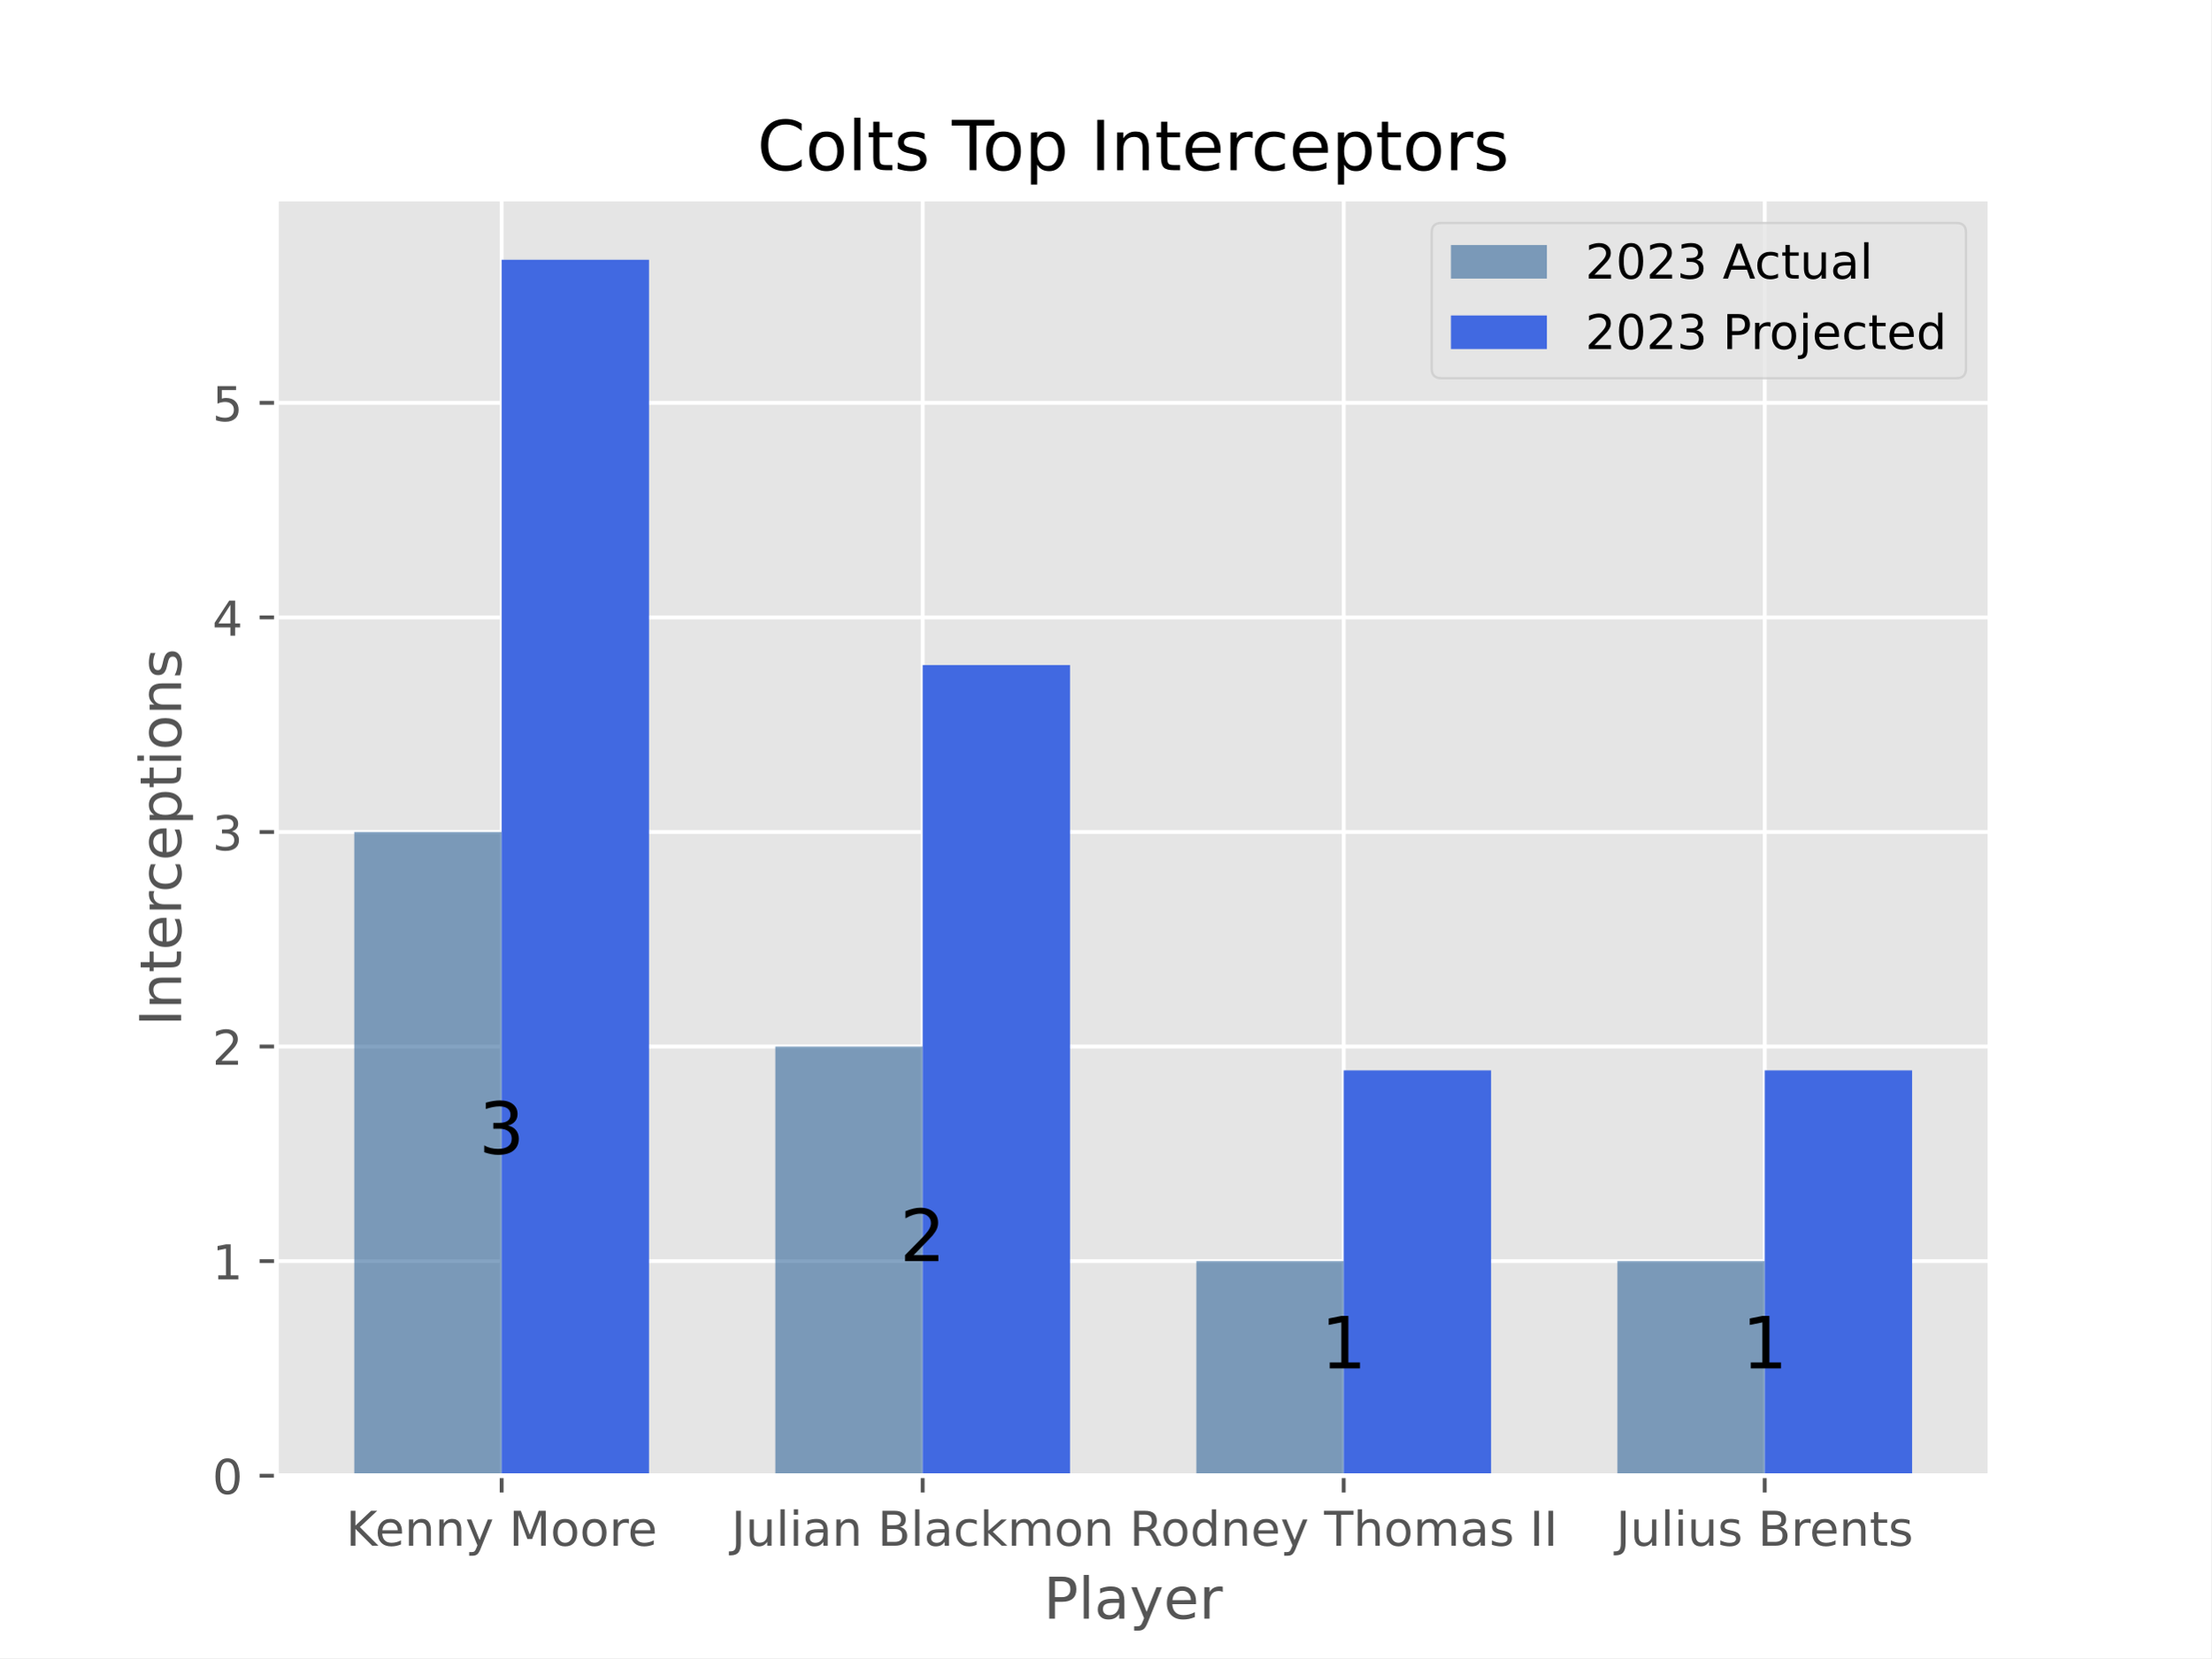
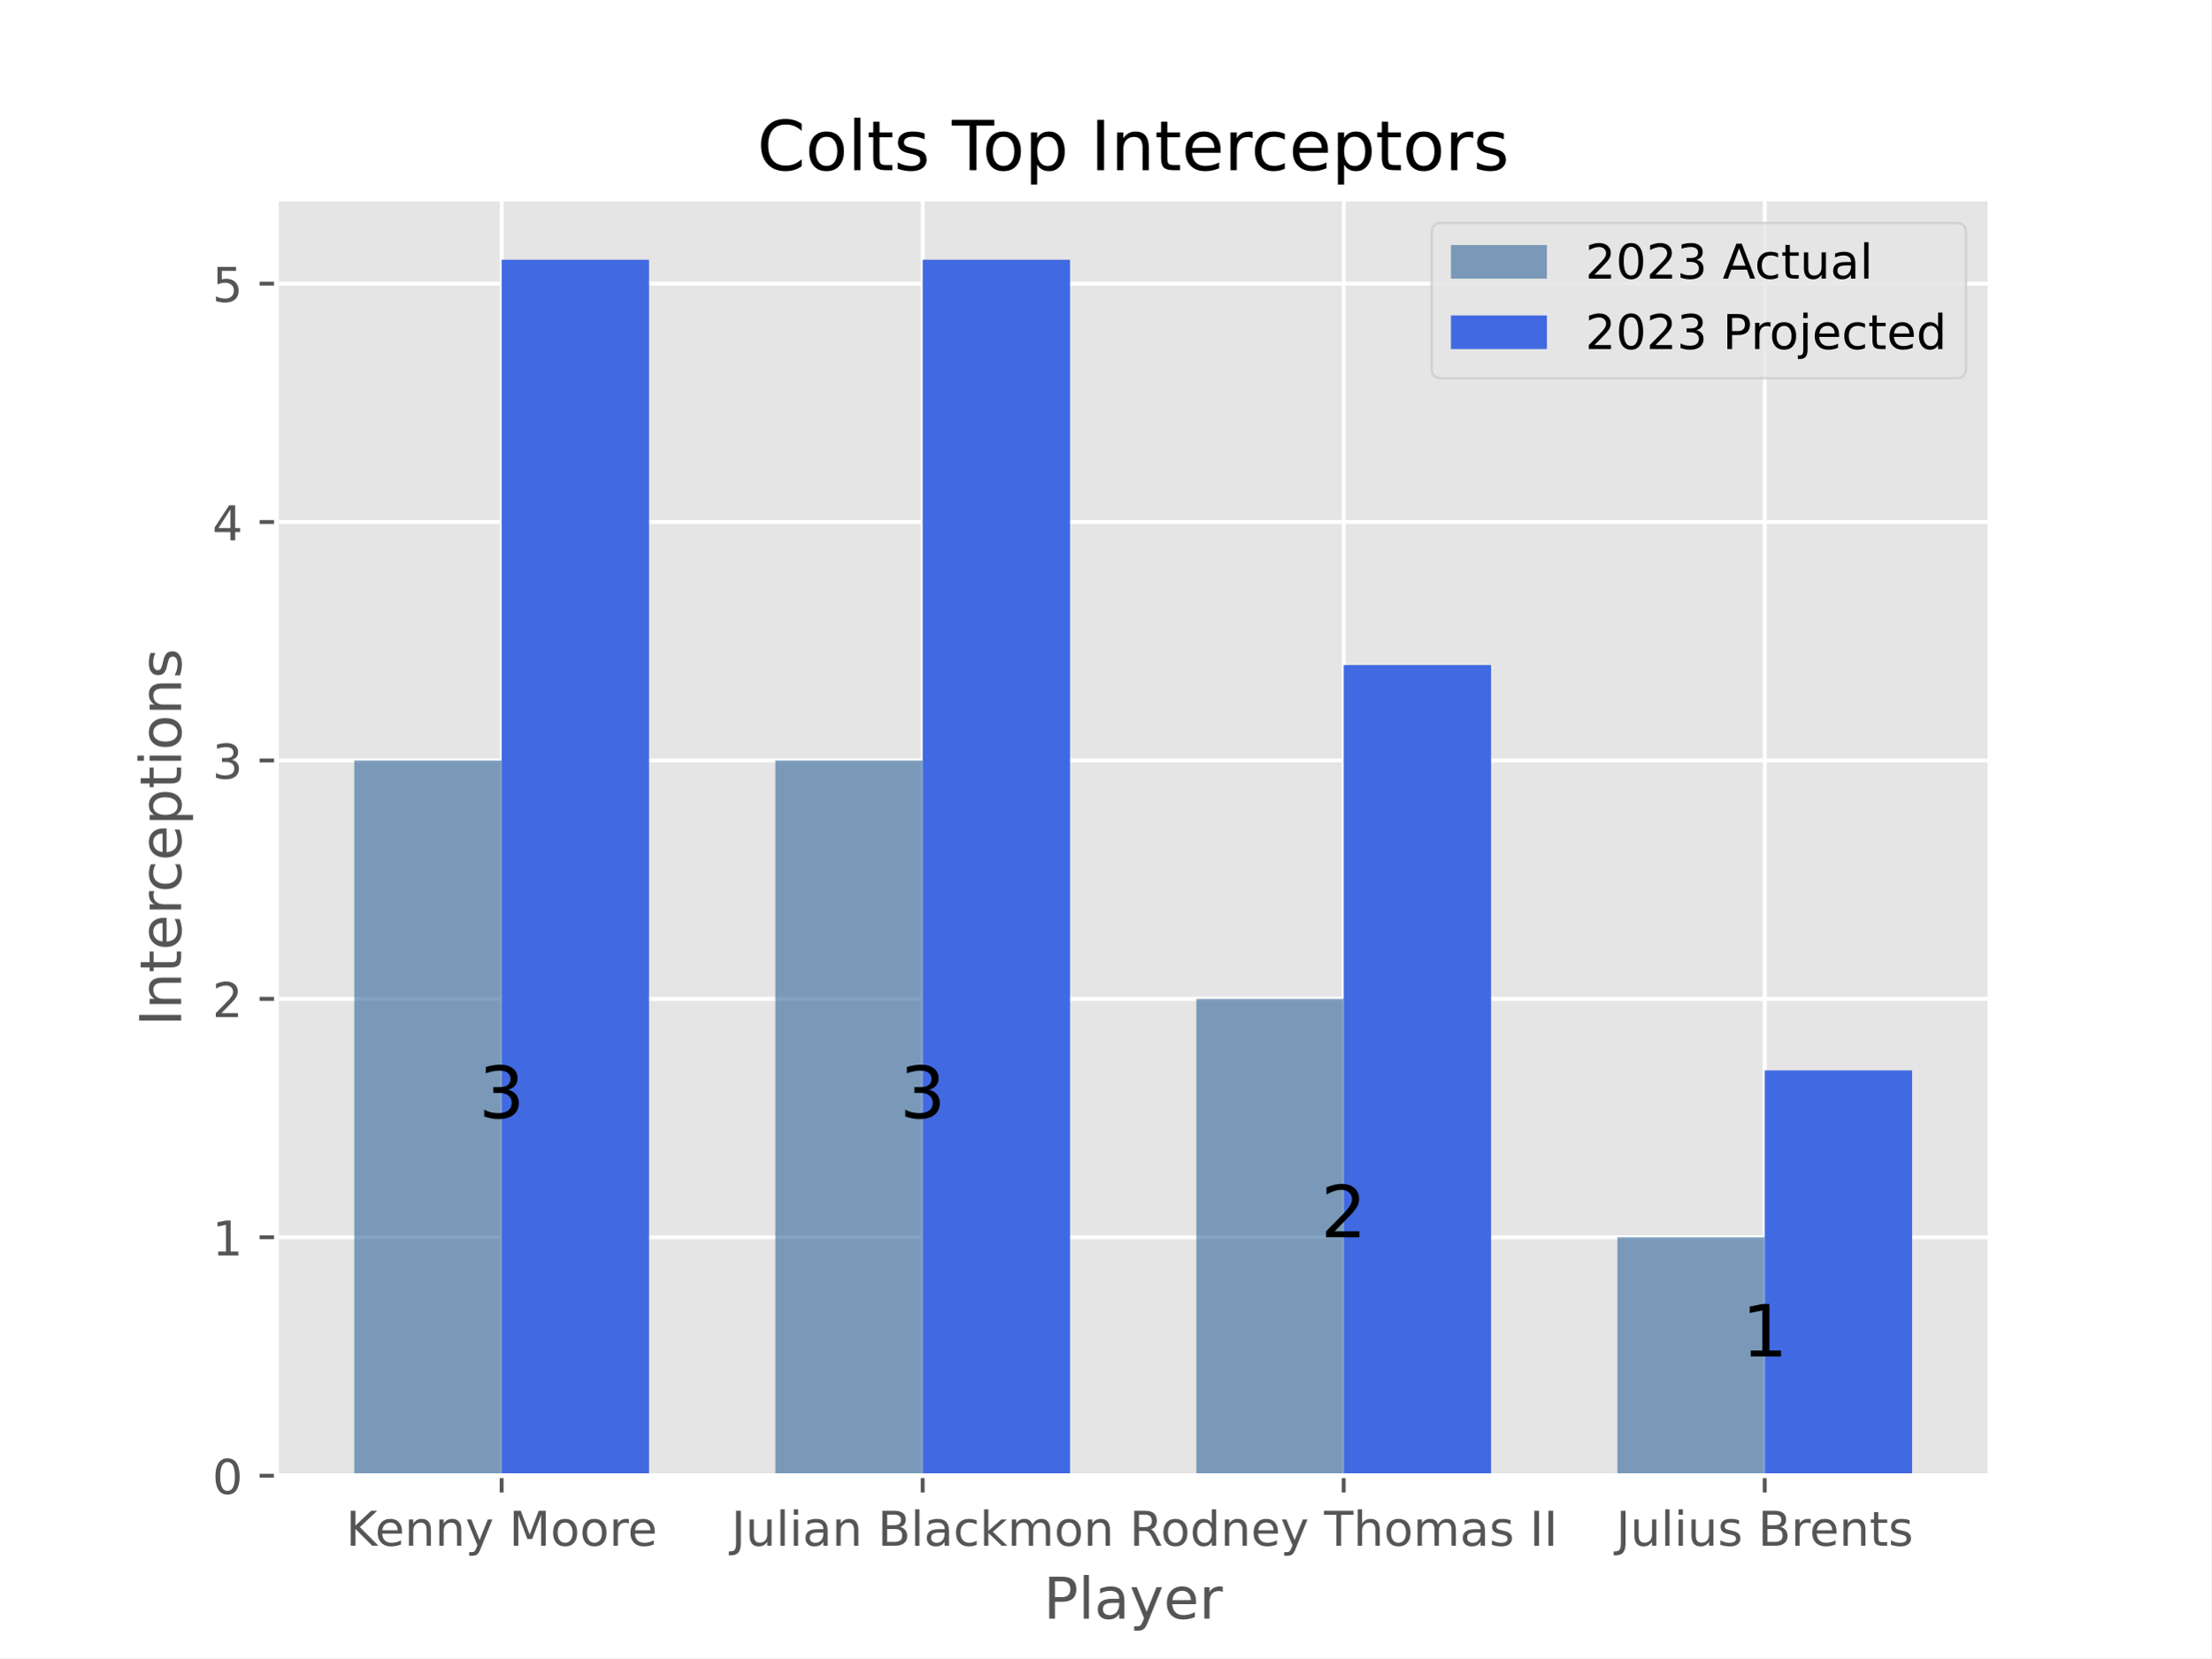
<svg xmlns="http://www.w3.org/2000/svg" xmlns:xlink="http://www.w3.org/1999/xlink" width="460.8pt" height="345.6pt" viewBox="0 0 460.8 345.6" version="1.1">
  <defs>
    <style type="text/css">*{stroke-linejoin: round; stroke-linecap: butt}</style>
  </defs>
  <g id="figure_1">
    <g id="patch_1">
      <path d="M 0 345.6  L 460.8 345.6  L 460.8 0  L 0 0  z " style="fill: #ffffff" />
    </g>
    <g id="axes_1">
      <g id="patch_2">
        <path d="M 57.6 307.584  L 414.72 307.584  L 414.72 41.472  L 57.6 41.472  z " style="fill: #e5e5e5" />
      </g>
      <g id="matplotlib.axis_1">
        <g id="xtick_1">
          <g id="line2d_1">
-             <path d="M 104.543 307.584  L 104.543 41.472  " clip-path="url(#p76114d5d0e)" style="fill: none; stroke: #ffffff; stroke-width: 0.8; stroke-linecap: square" />
+             <path d="M 104.543 307.584  L 104.543 41.472  " clip-path="url(#p6fe55fce6d)" style="fill: none; stroke: #ffffff; stroke-width: 0.8; stroke-linecap: square" />
          </g>
          <g id="line2d_2">
            <defs>
-               <path id="me6c2591a7a" d="M 0 0  L 0 3.5  " style="stroke: #555555; stroke-width: 0.8" />
-             </defs>
-             <g>
-               <use xlink:href="#me6c2591a7a" x="104.543" y="307.584" style="fill: #555555; stroke: #555555; stroke-width: 0.8" />
+               <path id="m114cecb279" d="M 0 0  L 0 3.5  " style="stroke: #555555; stroke-width: 0.8" />
+             </defs>
+             <g>
+               <use xlink:href="#m114cecb279" x="104.543" y="307.584" style="fill: #555555; stroke: #555555; stroke-width: 0.8" />
            </g>
          </g>
          <g id="text_1">
            <g style="fill: #555555" transform="translate(72.09954 322.1824) scale(0.1 -0.1)">
              <defs>
                <path id="DejaVuSans-4b" d="M 628 4666  L 1259 4666  L 1259 2694  L 3353 4666  L 4166 4666  L 1850 2491  L 4331 0  L 3500 0  L 1259 2247  L 1259 0  L 628 0  L 628 4666  z " transform="scale(0.015625)" />
                <path id="DejaVuSans-65" d="M 3597 1894  L 3597 1613  L 953 1613  Q 991 1019 1311 708  Q 1631 397 2203 397  Q 2534 397 2845 478  Q 3156 559 3463 722  L 3463 178  Q 3153 47 2828 -22  Q 2503 -91 2169 -91  Q 1331 -91 842 396  Q 353 884 353 1716  Q 353 2575 817 3079  Q 1281 3584 2069 3584  Q 2775 3584 3186 3129  Q 3597 2675 3597 1894  z M 3022 2063  Q 3016 2534 2758 2815  Q 2500 3097 2075 3097  Q 1594 3097 1305 2825  Q 1016 2553 972 2059  L 3022 2063  z " transform="scale(0.015625)" />
                <path id="DejaVuSans-6e" d="M 3513 2113  L 3513 0  L 2938 0  L 2938 2094  Q 2938 2591 2744 2837  Q 2550 3084 2163 3084  Q 1697 3084 1428 2787  Q 1159 2491 1159 1978  L 1159 0  L 581 0  L 581 3500  L 1159 3500  L 1159 2956  Q 1366 3272 1645 3428  Q 1925 3584 2291 3584  Q 2894 3584 3203 3211  Q 3513 2838 3513 2113  z " transform="scale(0.015625)" />
                <path id="DejaVuSans-79" d="M 2059 -325  Q 1816 -950 1584 -1140  Q 1353 -1331 966 -1331  L 506 -1331  L 506 -850  L 844 -850  Q 1081 -850 1212 -737  Q 1344 -625 1503 -206  L 1606 56  L 191 3500  L 800 3500  L 1894 763  L 2988 3500  L 3597 3500  L 2059 -325  z " transform="scale(0.015625)" />
                <path id="DejaVuSans-20" transform="scale(0.015625)" />
                <path id="DejaVuSans-4d" d="M 628 4666  L 1569 4666  L 2759 1491  L 3956 4666  L 4897 4666  L 4897 0  L 4281 0  L 4281 4097  L 3078 897  L 2444 897  L 1241 4097  L 1241 0  L 628 0  L 628 4666  z " transform="scale(0.015625)" />
                <path id="DejaVuSans-6f" d="M 1959 3097  Q 1497 3097 1228 2736  Q 959 2375 959 1747  Q 959 1119 1226 758  Q 1494 397 1959 397  Q 2419 397 2687 759  Q 2956 1122 2956 1747  Q 2956 2369 2687 2733  Q 2419 3097 1959 3097  z M 1959 3584  Q 2709 3584 3137 3096  Q 3566 2609 3566 1747  Q 3566 888 3137 398  Q 2709 -91 1959 -91  Q 1206 -91 779 398  Q 353 888 353 1747  Q 353 2609 779 3096  Q 1206 3584 1959 3584  z " transform="scale(0.015625)" />
                <path id="DejaVuSans-72" d="M 2631 2963  Q 2534 3019 2420 3045  Q 2306 3072 2169 3072  Q 1681 3072 1420 2755  Q 1159 2438 1159 1844  L 1159 0  L 581 0  L 581 3500  L 1159 3500  L 1159 2956  Q 1341 3275 1631 3429  Q 1922 3584 2338 3584  Q 2397 3584 2469 3576  Q 2541 3569 2628 3553  L 2631 2963  z " transform="scale(0.015625)" />
              </defs>
              <use xlink:href="#DejaVuSans-4b" />
              <use xlink:href="#DejaVuSans-65" x="60.576" />
              <use xlink:href="#DejaVuSans-6e" x="122.1" />
              <use xlink:href="#DejaVuSans-6e" x="185.479" />
              <use xlink:href="#DejaVuSans-79" x="248.857" />
              <use xlink:href="#DejaVuSans-20" x="308.037" />
              <use xlink:href="#DejaVuSans-4d" x="339.824" />
              <use xlink:href="#DejaVuSans-6f" x="426.104" />
              <use xlink:href="#DejaVuSans-6f" x="487.285" />
              <use xlink:href="#DejaVuSans-72" x="548.467" />
              <use xlink:href="#DejaVuSans-65" x="587.33" />
            </g>
          </g>
        </g>
        <g id="xtick_2">
          <g id="line2d_3">
-             <path d="M 192.288 307.584  L 192.288 41.472  " clip-path="url(#p76114d5d0e)" style="fill: none; stroke: #ffffff; stroke-width: 0.8; stroke-linecap: square" />
+             <path d="M 192.288 307.584  L 192.288 41.472  " clip-path="url(#p6fe55fce6d)" style="fill: none; stroke: #ffffff; stroke-width: 0.8; stroke-linecap: square" />
          </g>
          <g id="line2d_4">
            <g>
-               <use xlink:href="#me6c2591a7a" x="192.288" y="307.584" style="fill: #555555; stroke: #555555; stroke-width: 0.8" />
+               <use xlink:href="#m114cecb279" x="192.288" y="307.584" style="fill: #555555; stroke: #555555; stroke-width: 0.8" />
            </g>
          </g>
          <g id="text_2">
            <g style="fill: #555555" transform="translate(152.4175 322.1824) scale(0.1 -0.1)">
              <defs>
                <path id="DejaVuSans-4a" d="M 628 4666  L 1259 4666  L 1259 325  Q 1259 -519 939 -900  Q 619 -1281 -91 -1281  L -331 -1281  L -331 -750  L -134 -750  Q 284 -750 456 -515  Q 628 -281 628 325  L 628 4666  z " transform="scale(0.015625)" />
                <path id="DejaVuSans-75" d="M 544 1381  L 544 3500  L 1119 3500  L 1119 1403  Q 1119 906 1312 657  Q 1506 409 1894 409  Q 2359 409 2629 706  Q 2900 1003 2900 1516  L 2900 3500  L 3475 3500  L 3475 0  L 2900 0  L 2900 538  Q 2691 219 2414 64  Q 2138 -91 1772 -91  Q 1169 -91 856 284  Q 544 659 544 1381  z M 1991 3584  L 1991 3584  z " transform="scale(0.015625)" />
                <path id="DejaVuSans-6c" d="M 603 4863  L 1178 4863  L 1178 0  L 603 0  L 603 4863  z " transform="scale(0.015625)" />
                <path id="DejaVuSans-69" d="M 603 3500  L 1178 3500  L 1178 0  L 603 0  L 603 3500  z M 603 4863  L 1178 4863  L 1178 4134  L 603 4134  L 603 4863  z " transform="scale(0.015625)" />
                <path id="DejaVuSans-61" d="M 2194 1759  Q 1497 1759 1228 1600  Q 959 1441 959 1056  Q 959 750 1161 570  Q 1363 391 1709 391  Q 2188 391 2477 730  Q 2766 1069 2766 1631  L 2766 1759  L 2194 1759  z M 3341 1997  L 3341 0  L 2766 0  L 2766 531  Q 2569 213 2275 61  Q 1981 -91 1556 -91  Q 1019 -91 701 211  Q 384 513 384 1019  Q 384 1609 779 1909  Q 1175 2209 1959 2209  L 2766 2209  L 2766 2266  Q 2766 2663 2505 2880  Q 2244 3097 1772 3097  Q 1472 3097 1187 3025  Q 903 2953 641 2809  L 641 3341  Q 956 3463 1253 3523  Q 1550 3584 1831 3584  Q 2591 3584 2966 3190  Q 3341 2797 3341 1997  z " transform="scale(0.015625)" />
                <path id="DejaVuSans-42" d="M 1259 2228  L 1259 519  L 2272 519  Q 2781 519 3026 730  Q 3272 941 3272 1375  Q 3272 1813 3026 2020  Q 2781 2228 2272 2228  L 1259 2228  z M 1259 4147  L 1259 2741  L 2194 2741  Q 2656 2741 2882 2914  Q 3109 3088 3109 3444  Q 3109 3797 2882 3972  Q 2656 4147 2194 4147  L 1259 4147  z M 628 4666  L 2241 4666  Q 2963 4666 3353 4366  Q 3744 4066 3744 3513  Q 3744 3084 3544 2831  Q 3344 2578 2956 2516  Q 3422 2416 3680 2098  Q 3938 1781 3938 1306  Q 3938 681 3513 340  Q 3088 0 2303 0  L 628 0  L 628 4666  z " transform="scale(0.015625)" />
                <path id="DejaVuSans-63" d="M 3122 3366  L 3122 2828  Q 2878 2963 2633 3030  Q 2388 3097 2138 3097  Q 1578 3097 1268 2742  Q 959 2388 959 1747  Q 959 1106 1268 751  Q 1578 397 2138 397  Q 2388 397 2633 464  Q 2878 531 3122 666  L 3122 134  Q 2881 22 2623 -34  Q 2366 -91 2075 -91  Q 1284 -91 818 406  Q 353 903 353 1747  Q 353 2603 823 3093  Q 1294 3584 2113 3584  Q 2378 3584 2631 3529  Q 2884 3475 3122 3366  z " transform="scale(0.015625)" />
                <path id="DejaVuSans-6b" d="M 581 4863  L 1159 4863  L 1159 1991  L 2875 3500  L 3609 3500  L 1753 1863  L 3688 0  L 2938 0  L 1159 1709  L 1159 0  L 581 0  L 581 4863  z " transform="scale(0.015625)" />
                <path id="DejaVuSans-6d" d="M 3328 2828  Q 3544 3216 3844 3400  Q 4144 3584 4550 3584  Q 5097 3584 5394 3201  Q 5691 2819 5691 2113  L 5691 0  L 5113 0  L 5113 2094  Q 5113 2597 4934 2840  Q 4756 3084 4391 3084  Q 3944 3084 3684 2787  Q 3425 2491 3425 1978  L 3425 0  L 2847 0  L 2847 2094  Q 2847 2600 2669 2842  Q 2491 3084 2119 3084  Q 1678 3084 1418 2786  Q 1159 2488 1159 1978  L 1159 0  L 581 0  L 581 3500  L 1159 3500  L 1159 2956  Q 1356 3278 1631 3431  Q 1906 3584 2284 3584  Q 2666 3584 2933 3390  Q 3200 3197 3328 2828  z " transform="scale(0.015625)" />
              </defs>
              <use xlink:href="#DejaVuSans-4a" />
              <use xlink:href="#DejaVuSans-75" x="29.492" />
              <use xlink:href="#DejaVuSans-6c" x="92.871" />
              <use xlink:href="#DejaVuSans-69" x="120.654" />
              <use xlink:href="#DejaVuSans-61" x="148.438" />
              <use xlink:href="#DejaVuSans-6e" x="209.717" />
              <use xlink:href="#DejaVuSans-20" x="273.096" />
              <use xlink:href="#DejaVuSans-42" x="304.883" />
              <use xlink:href="#DejaVuSans-6c" x="373.486" />
              <use xlink:href="#DejaVuSans-61" x="401.27" />
              <use xlink:href="#DejaVuSans-63" x="462.549" />
              <use xlink:href="#DejaVuSans-6b" x="517.529" />
              <use xlink:href="#DejaVuSans-6d" x="575.439" />
              <use xlink:href="#DejaVuSans-6f" x="672.852" />
              <use xlink:href="#DejaVuSans-6e" x="734.033" />
            </g>
          </g>
        </g>
        <g id="xtick_3">
          <g id="line2d_5">
-             <path d="M 280.032 307.584  L 280.032 41.472  " clip-path="url(#p76114d5d0e)" style="fill: none; stroke: #ffffff; stroke-width: 0.8; stroke-linecap: square" />
+             <path d="M 280.032 307.584  L 280.032 41.472  " clip-path="url(#p6fe55fce6d)" style="fill: none; stroke: #ffffff; stroke-width: 0.8; stroke-linecap: square" />
          </g>
          <g id="line2d_6">
            <g>
-               <use xlink:href="#me6c2591a7a" x="280.032" y="307.584" style="fill: #555555; stroke: #555555; stroke-width: 0.8" />
+               <use xlink:href="#m114cecb279" x="280.032" y="307.584" style="fill: #555555; stroke: #555555; stroke-width: 0.8" />
            </g>
          </g>
          <g id="text_3">
            <g style="fill: #555555" transform="translate(235.3955 322.1824) scale(0.1 -0.1)">
              <defs>
                <path id="DejaVuSans-52" d="M 2841 2188  Q 3044 2119 3236 1894  Q 3428 1669 3622 1275  L 4263 0  L 3584 0  L 2988 1197  Q 2756 1666 2539 1819  Q 2322 1972 1947 1972  L 1259 1972  L 1259 0  L 628 0  L 628 4666  L 2053 4666  Q 2853 4666 3247 4331  Q 3641 3997 3641 3322  Q 3641 2881 3436 2590  Q 3231 2300 2841 2188  z M 1259 4147  L 1259 2491  L 2053 2491  Q 2509 2491 2742 2702  Q 2975 2913 2975 3322  Q 2975 3731 2742 3939  Q 2509 4147 2053 4147  L 1259 4147  z " transform="scale(0.015625)" />
                <path id="DejaVuSans-64" d="M 2906 2969  L 2906 4863  L 3481 4863  L 3481 0  L 2906 0  L 2906 525  Q 2725 213 2448 61  Q 2172 -91 1784 -91  Q 1150 -91 751 415  Q 353 922 353 1747  Q 353 2572 751 3078  Q 1150 3584 1784 3584  Q 2172 3584 2448 3432  Q 2725 3281 2906 2969  z M 947 1747  Q 947 1113 1208 752  Q 1469 391 1925 391  Q 2381 391 2643 752  Q 2906 1113 2906 1747  Q 2906 2381 2643 2742  Q 2381 3103 1925 3103  Q 1469 3103 1208 2742  Q 947 2381 947 1747  z " transform="scale(0.015625)" />
                <path id="DejaVuSans-54" d="M -19 4666  L 3928 4666  L 3928 4134  L 2272 4134  L 2272 0  L 1638 0  L 1638 4134  L -19 4134  L -19 4666  z " transform="scale(0.015625)" />
                <path id="DejaVuSans-68" d="M 3513 2113  L 3513 0  L 2938 0  L 2938 2094  Q 2938 2591 2744 2837  Q 2550 3084 2163 3084  Q 1697 3084 1428 2787  Q 1159 2491 1159 1978  L 1159 0  L 581 0  L 581 4863  L 1159 4863  L 1159 2956  Q 1366 3272 1645 3428  Q 1925 3584 2291 3584  Q 2894 3584 3203 3211  Q 3513 2838 3513 2113  z " transform="scale(0.015625)" />
                <path id="DejaVuSans-73" d="M 2834 3397  L 2834 2853  Q 2591 2978 2328 3040  Q 2066 3103 1784 3103  Q 1356 3103 1142 2972  Q 928 2841 928 2578  Q 928 2378 1081 2264  Q 1234 2150 1697 2047  L 1894 2003  Q 2506 1872 2764 1633  Q 3022 1394 3022 966  Q 3022 478 2636 193  Q 2250 -91 1575 -91  Q 1294 -91 989 -36  Q 684 19 347 128  L 347 722  Q 666 556 975 473  Q 1284 391 1588 391  Q 1994 391 2212 530  Q 2431 669 2431 922  Q 2431 1156 2273 1281  Q 2116 1406 1581 1522  L 1381 1569  Q 847 1681 609 1914  Q 372 2147 372 2553  Q 372 3047 722 3315  Q 1072 3584 1716 3584  Q 2034 3584 2315 3537  Q 2597 3491 2834 3397  z " transform="scale(0.015625)" />
                <path id="DejaVuSans-49" d="M 628 4666  L 1259 4666  L 1259 0  L 628 0  L 628 4666  z " transform="scale(0.015625)" />
              </defs>
              <use xlink:href="#DejaVuSans-52" />
              <use xlink:href="#DejaVuSans-6f" x="64.982" />
              <use xlink:href="#DejaVuSans-64" x="126.164" />
              <use xlink:href="#DejaVuSans-6e" x="189.641" />
              <use xlink:href="#DejaVuSans-65" x="253.02" />
              <use xlink:href="#DejaVuSans-79" x="314.543" />
              <use xlink:href="#DejaVuSans-20" x="373.723" />
              <use xlink:href="#DejaVuSans-54" x="405.51" />
              <use xlink:href="#DejaVuSans-68" x="466.594" />
              <use xlink:href="#DejaVuSans-6f" x="529.973" />
              <use xlink:href="#DejaVuSans-6d" x="591.154" />
              <use xlink:href="#DejaVuSans-61" x="688.566" />
              <use xlink:href="#DejaVuSans-73" x="749.846" />
              <use xlink:href="#DejaVuSans-20" x="801.945" />
              <use xlink:href="#DejaVuSans-49" x="833.732" />
              <use xlink:href="#DejaVuSans-49" x="863.225" />
            </g>
          </g>
        </g>
        <g id="xtick_4">
          <g id="line2d_7">
-             <path d="M 367.777 307.584  L 367.777 41.472  " clip-path="url(#p76114d5d0e)" style="fill: none; stroke: #ffffff; stroke-width: 0.8; stroke-linecap: square" />
+             <path d="M 367.777 307.584  L 367.777 41.472  " clip-path="url(#p6fe55fce6d)" style="fill: none; stroke: #ffffff; stroke-width: 0.8; stroke-linecap: square" />
          </g>
          <g id="line2d_8">
            <g>
-               <use xlink:href="#me6c2591a7a" x="367.777" y="307.584" style="fill: #555555; stroke: #555555; stroke-width: 0.8" />
+               <use xlink:href="#m114cecb279" x="367.777" y="307.584" style="fill: #555555; stroke: #555555; stroke-width: 0.8" />
            </g>
          </g>
          <g id="text_4">
            <g style="fill: #555555" transform="translate(336.8087 322.1824) scale(0.1 -0.1)">
              <defs>
                <path id="DejaVuSans-74" d="M 1172 4494  L 1172 3500  L 2356 3500  L 2356 3053  L 1172 3053  L 1172 1153  Q 1172 725 1289 603  Q 1406 481 1766 481  L 2356 481  L 2356 0  L 1766 0  Q 1100 0 847 248  Q 594 497 594 1153  L 594 3053  L 172 3053  L 172 3500  L 594 3500  L 594 4494  L 1172 4494  z " transform="scale(0.015625)" />
              </defs>
              <use xlink:href="#DejaVuSans-4a" />
              <use xlink:href="#DejaVuSans-75" x="29.492" />
              <use xlink:href="#DejaVuSans-6c" x="92.871" />
              <use xlink:href="#DejaVuSans-69" x="120.654" />
              <use xlink:href="#DejaVuSans-75" x="148.438" />
              <use xlink:href="#DejaVuSans-73" x="211.816" />
              <use xlink:href="#DejaVuSans-20" x="263.916" />
              <use xlink:href="#DejaVuSans-42" x="295.703" />
              <use xlink:href="#DejaVuSans-72" x="364.307" />
              <use xlink:href="#DejaVuSans-65" x="403.17" />
              <use xlink:href="#DejaVuSans-6e" x="464.693" />
              <use xlink:href="#DejaVuSans-74" x="528.072" />
              <use xlink:href="#DejaVuSans-73" x="567.281" />
            </g>
          </g>
        </g>
        <g id="text_5">
          <g style="fill: #555555" transform="translate(217.4888 337.3802) scale(0.12 -0.12)">
            <defs>
              <path id="DejaVuSans-50" d="M 1259 4147  L 1259 2394  L 2053 2394  Q 2494 2394 2734 2622  Q 2975 2850 2975 3272  Q 2975 3691 2734 3919  Q 2494 4147 2053 4147  L 1259 4147  z M 628 4666  L 2053 4666  Q 2838 4666 3239 4311  Q 3641 3956 3641 3272  Q 3641 2581 3239 2228  Q 2838 1875 2053 1875  L 1259 1875  L 1259 0  L 628 0  L 628 4666  z " transform="scale(0.015625)" />
            </defs>
            <use xlink:href="#DejaVuSans-50" />
            <use xlink:href="#DejaVuSans-6c" x="60.303" />
            <use xlink:href="#DejaVuSans-61" x="88.086" />
            <use xlink:href="#DejaVuSans-79" x="149.365" />
            <use xlink:href="#DejaVuSans-65" x="208.545" />
            <use xlink:href="#DejaVuSans-72" x="270.068" />
          </g>
        </g>
      </g>
      <g id="matplotlib.axis_2">
        <g id="ytick_1">
          <g id="line2d_9">
-             <path d="M 57.6 307.584  L 414.72 307.584  " clip-path="url(#p76114d5d0e)" style="fill: none; stroke: #ffffff; stroke-width: 0.8; stroke-linecap: square" />
+             <path d="M 57.6 307.584  L 414.72 307.584  " clip-path="url(#p6fe55fce6d)" style="fill: none; stroke: #ffffff; stroke-width: 0.8; stroke-linecap: square" />
          </g>
          <g id="line2d_10">
            <defs>
-               <path id="m8bb7491caa" d="M 0 0  L -3.5 0  " style="stroke: #555555; stroke-width: 0.8" />
-             </defs>
-             <g>
-               <use xlink:href="#m8bb7491caa" x="57.6" y="307.584" style="fill: #555555; stroke: #555555; stroke-width: 0.8" />
+               <path id="mf5fddcb469" d="M 0 0  L -3.5 0  " style="stroke: #555555; stroke-width: 0.8" />
+             </defs>
+             <g>
+               <use xlink:href="#mf5fddcb469" x="57.6" y="307.584" style="fill: #555555; stroke: #555555; stroke-width: 0.8" />
            </g>
          </g>
          <g id="text_6">
            <g style="fill: #555555" transform="translate(44.2375 311.3832) scale(0.1 -0.1)">
              <defs>
                <path id="DejaVuSans-30" d="M 2034 4250  Q 1547 4250 1301 3770  Q 1056 3291 1056 2328  Q 1056 1369 1301 889  Q 1547 409 2034 409  Q 2525 409 2770 889  Q 3016 1369 3016 2328  Q 3016 3291 2770 3770  Q 2525 4250 2034 4250  z M 2034 4750  Q 2819 4750 3233 4129  Q 3647 3509 3647 2328  Q 3647 1150 3233 529  Q 2819 -91 2034 -91  Q 1250 -91 836 529  Q 422 1150 422 2328  Q 422 3509 836 4129  Q 1250 4750 2034 4750  z " transform="scale(0.015625)" />
              </defs>
              <use xlink:href="#DejaVuSans-30" />
            </g>
          </g>
        </g>
        <g id="ytick_2">
          <g id="line2d_11">
-             <path d="M 57.6 262.859  L 414.72 262.859  " clip-path="url(#p76114d5d0e)" style="fill: none; stroke: #ffffff; stroke-width: 0.8; stroke-linecap: square" />
+             <path d="M 57.6 257.89  L 414.72 257.89  " clip-path="url(#p6fe55fce6d)" style="fill: none; stroke: #ffffff; stroke-width: 0.8; stroke-linecap: square" />
          </g>
          <g id="line2d_12">
            <g>
-               <use xlink:href="#m8bb7491caa" x="57.6" y="262.859" style="fill: #555555; stroke: #555555; stroke-width: 0.8" />
+               <use xlink:href="#mf5fddcb469" x="57.6" y="257.89" style="fill: #555555; stroke: #555555; stroke-width: 0.8" />
            </g>
          </g>
          <g id="text_7">
-             <g style="fill: #555555" transform="translate(44.2375 266.6585) scale(0.1 -0.1)">
+             <g style="fill: #555555" transform="translate(44.2375 261.6891) scale(0.1 -0.1)">
              <defs>
                <path id="DejaVuSans-31" d="M 794 531  L 1825 531  L 1825 4091  L 703 3866  L 703 4441  L 1819 4666  L 2450 4666  L 2450 531  L 3481 531  L 3481 0  L 794 0  L 794 531  z " transform="scale(0.015625)" />
              </defs>
              <use xlink:href="#DejaVuSans-31" />
            </g>
          </g>
        </g>
        <g id="ytick_3">
          <g id="line2d_13">
-             <path d="M 57.6 218.135  L 414.72 218.135  " clip-path="url(#p76114d5d0e)" style="fill: none; stroke: #ffffff; stroke-width: 0.8; stroke-linecap: square" />
+             <path d="M 57.6 208.196  L 414.72 208.196  " clip-path="url(#p6fe55fce6d)" style="fill: none; stroke: #ffffff; stroke-width: 0.8; stroke-linecap: square" />
          </g>
          <g id="line2d_14">
            <g>
-               <use xlink:href="#m8bb7491caa" x="57.6" y="218.135" style="fill: #555555; stroke: #555555; stroke-width: 0.8" />
+               <use xlink:href="#mf5fddcb469" x="57.6" y="208.196" style="fill: #555555; stroke: #555555; stroke-width: 0.8" />
            </g>
          </g>
          <g id="text_8">
-             <g style="fill: #555555" transform="translate(44.2375 221.9338) scale(0.1 -0.1)">
+             <g style="fill: #555555" transform="translate(44.2375 211.995) scale(0.1 -0.1)">
              <defs>
                <path id="DejaVuSans-32" d="M 1228 531  L 3431 531  L 3431 0  L 469 0  L 469 531  Q 828 903 1448 1529  Q 2069 2156 2228 2338  Q 2531 2678 2651 2914  Q 2772 3150 2772 3378  Q 2772 3750 2511 3984  Q 2250 4219 1831 4219  Q 1534 4219 1204 4116  Q 875 4013 500 3803  L 500 4441  Q 881 4594 1212 4672  Q 1544 4750 1819 4750  Q 2544 4750 2975 4387  Q 3406 4025 3406 3419  Q 3406 3131 3298 2873  Q 3191 2616 2906 2266  Q 2828 2175 2409 1742  Q 1991 1309 1228 531  z " transform="scale(0.015625)" />
              </defs>
              <use xlink:href="#DejaVuSans-32" />
            </g>
          </g>
        </g>
        <g id="ytick_4">
          <g id="line2d_15">
-             <path d="M 57.6 173.41  L 414.72 173.41  " clip-path="url(#p76114d5d0e)" style="fill: none; stroke: #ffffff; stroke-width: 0.8; stroke-linecap: square" />
+             <path d="M 57.6 158.502  L 414.72 158.502  " clip-path="url(#p6fe55fce6d)" style="fill: none; stroke: #ffffff; stroke-width: 0.8; stroke-linecap: square" />
          </g>
          <g id="line2d_16">
            <g>
-               <use xlink:href="#m8bb7491caa" x="57.6" y="173.41" style="fill: #555555; stroke: #555555; stroke-width: 0.8" />
+               <use xlink:href="#mf5fddcb469" x="57.6" y="158.502" style="fill: #555555; stroke: #555555; stroke-width: 0.8" />
            </g>
          </g>
          <g id="text_9">
-             <g style="fill: #555555" transform="translate(44.2375 177.2091) scale(0.1 -0.1)">
+             <g style="fill: #555555" transform="translate(44.2375 162.3009) scale(0.1 -0.1)">
              <defs>
                <path id="DejaVuSans-33" d="M 2597 2516  Q 3050 2419 3304 2112  Q 3559 1806 3559 1356  Q 3559 666 3084 287  Q 2609 -91 1734 -91  Q 1441 -91 1130 -33  Q 819 25 488 141  L 488 750  Q 750 597 1062 519  Q 1375 441 1716 441  Q 2309 441 2620 675  Q 2931 909 2931 1356  Q 2931 1769 2642 2001  Q 2353 2234 1838 2234  L 1294 2234  L 1294 2753  L 1863 2753  Q 2328 2753 2575 2939  Q 2822 3125 2822 3475  Q 2822 3834 2567 4026  Q 2313 4219 1838 4219  Q 1578 4219 1281 4162  Q 984 4106 628 3988  L 628 4550  Q 988 4650 1302 4700  Q 1616 4750 1894 4750  Q 2613 4750 3031 4423  Q 3450 4097 3450 3541  Q 3450 3153 3228 2886  Q 3006 2619 2597 2516  z " transform="scale(0.015625)" />
              </defs>
              <use xlink:href="#DejaVuSans-33" />
            </g>
          </g>
        </g>
        <g id="ytick_5">
          <g id="line2d_17">
-             <path d="M 57.6 128.685  L 414.72 128.685  " clip-path="url(#p76114d5d0e)" style="fill: none; stroke: #ffffff; stroke-width: 0.8; stroke-linecap: square" />
+             <path d="M 57.6 108.808  L 414.72 108.808  " clip-path="url(#p6fe55fce6d)" style="fill: none; stroke: #ffffff; stroke-width: 0.8; stroke-linecap: square" />
          </g>
          <g id="line2d_18">
            <g>
-               <use xlink:href="#m8bb7491caa" x="57.6" y="128.685" style="fill: #555555; stroke: #555555; stroke-width: 0.8" />
+               <use xlink:href="#mf5fddcb469" x="57.6" y="108.808" style="fill: #555555; stroke: #555555; stroke-width: 0.8" />
            </g>
          </g>
          <g id="text_10">
-             <g style="fill: #555555" transform="translate(44.2375 132.4844) scale(0.1 -0.1)">
+             <g style="fill: #555555" transform="translate(44.2375 112.6067) scale(0.1 -0.1)">
              <defs>
                <path id="DejaVuSans-34" d="M 2419 4116  L 825 1625  L 2419 1625  L 2419 4116  z M 2253 4666  L 3047 4666  L 3047 1625  L 3713 1625  L 3713 1100  L 3047 1100  L 3047 0  L 2419 0  L 2419 1100  L 313 1100  L 313 1709  L 2253 4666  z " transform="scale(0.015625)" />
              </defs>
              <use xlink:href="#DejaVuSans-34" />
            </g>
          </g>
        </g>
        <g id="ytick_6">
          <g id="line2d_19">
-             <path d="M 57.6 83.96  L 414.72 83.96  " clip-path="url(#p76114d5d0e)" style="fill: none; stroke: #ffffff; stroke-width: 0.8; stroke-linecap: square" />
+             <path d="M 57.6 59.113  L 414.72 59.113  " clip-path="url(#p6fe55fce6d)" style="fill: none; stroke: #ffffff; stroke-width: 0.8; stroke-linecap: square" />
          </g>
          <g id="line2d_20">
            <g>
-               <use xlink:href="#m8bb7491caa" x="57.6" y="83.96" style="fill: #555555; stroke: #555555; stroke-width: 0.8" />
+               <use xlink:href="#mf5fddcb469" x="57.6" y="59.113" style="fill: #555555; stroke: #555555; stroke-width: 0.8" />
            </g>
          </g>
          <g id="text_11">
-             <g style="fill: #555555" transform="translate(44.2375 87.75969) scale(0.1 -0.1)">
+             <g style="fill: #555555" transform="translate(44.2375 62.91263) scale(0.1 -0.1)">
              <defs>
                <path id="DejaVuSans-35" d="M 691 4666  L 3169 4666  L 3169 4134  L 1269 4134  L 1269 2991  Q 1406 3038 1543 3061  Q 1681 3084 1819 3084  Q 2600 3084 3056 2656  Q 3513 2228 3513 1497  Q 3513 744 3044 326  Q 2575 -91 1722 -91  Q 1428 -91 1123 -41  Q 819 9 494 109  L 494 744  Q 775 591 1075 516  Q 1375 441 1709 441  Q 2250 441 2565 725  Q 2881 1009 2881 1497  Q 2881 1984 2565 2268  Q 2250 2553 1709 2553  Q 1456 2553 1204 2497  Q 953 2441 691 2322  L 691 4666  z " transform="scale(0.015625)" />
              </defs>
              <use xlink:href="#DejaVuSans-35" />
            </g>
          </g>
        </g>
        <g id="text_12">
          <g style="fill: #555555" transform="translate(37.74188 213.8946) rotate(-90) scale(0.12 -0.12)">
            <defs>
              <path id="DejaVuSans-70" d="M 1159 525  L 1159 -1331  L 581 -1331  L 581 3500  L 1159 3500  L 1159 2969  Q 1341 3281 1617 3432  Q 1894 3584 2278 3584  Q 2916 3584 3314 3078  Q 3713 2572 3713 1747  Q 3713 922 3314 415  Q 2916 -91 2278 -91  Q 1894 -91 1617 61  Q 1341 213 1159 525  z M 3116 1747  Q 3116 2381 2855 2742  Q 2594 3103 2138 3103  Q 1681 3103 1420 2742  Q 1159 2381 1159 1747  Q 1159 1113 1420 752  Q 1681 391 2138 391  Q 2594 391 2855 752  Q 3116 1113 3116 1747  z " transform="scale(0.015625)" />
            </defs>
            <use xlink:href="#DejaVuSans-49" />
            <use xlink:href="#DejaVuSans-6e" x="29.492" />
            <use xlink:href="#DejaVuSans-74" x="92.871" />
            <use xlink:href="#DejaVuSans-65" x="132.08" />
            <use xlink:href="#DejaVuSans-72" x="193.604" />
            <use xlink:href="#DejaVuSans-63" x="232.467" />
            <use xlink:href="#DejaVuSans-65" x="287.447" />
            <use xlink:href="#DejaVuSans-70" x="348.971" />
            <use xlink:href="#DejaVuSans-74" x="412.447" />
            <use xlink:href="#DejaVuSans-69" x="451.656" />
            <use xlink:href="#DejaVuSans-6f" x="479.439" />
            <use xlink:href="#DejaVuSans-6e" x="540.621" />
            <use xlink:href="#DejaVuSans-73" x="604" />
          </g>
        </g>
      </g>
      <g id="patch_3">
-         <path d="M 73.833 307.584  L 104.543 307.584  L 104.543 173.41  L 73.833 173.41  z " clip-path="url(#p76114d5d0e)" style="fill: #336699; fill-opacity: 0.6" />
+         <path d="M 73.833 307.584  L 104.543 307.584  L 104.543 158.502  L 73.833 158.502  z " clip-path="url(#p6fe55fce6d)" style="fill: #336699; fill-opacity: 0.6" />
      </g>
      <g id="patch_4">
-         <path d="M 161.577 307.584  L 192.288 307.584  L 192.288 218.135  L 161.577 218.135  z " clip-path="url(#p76114d5d0e)" style="fill: #336699; fill-opacity: 0.6" />
+         <path d="M 161.577 307.584  L 192.288 307.584  L 192.288 158.502  L 161.577 158.502  z " clip-path="url(#p6fe55fce6d)" style="fill: #336699; fill-opacity: 0.6" />
      </g>
      <g id="patch_5">
-         <path d="M 249.322 307.584  L 280.032 307.584  L 280.032 262.859  L 249.322 262.859  z " clip-path="url(#p76114d5d0e)" style="fill: #336699; fill-opacity: 0.6" />
+         <path d="M 249.322 307.584  L 280.032 307.584  L 280.032 208.196  L 249.322 208.196  z " clip-path="url(#p6fe55fce6d)" style="fill: #336699; fill-opacity: 0.6" />
      </g>
      <g id="patch_6">
-         <path d="M 337.066 307.584  L 367.777 307.584  L 367.777 262.859  L 337.066 262.859  z " clip-path="url(#p76114d5d0e)" style="fill: #336699; fill-opacity: 0.6" />
+         <path d="M 337.066 307.584  L 367.777 307.584  L 367.777 257.89  L 337.066 257.89  z " clip-path="url(#p6fe55fce6d)" style="fill: #336699; fill-opacity: 0.6" />
      </g>
      <g id="patch_7">
-         <path d="M 104.543 307.584  L 135.254 307.584  L 135.254 54.144  L 104.543 54.144  z " clip-path="url(#p76114d5d0e)" style="fill: #4169e1" />
+         <path d="M 104.543 307.584  L 135.254 307.584  L 135.254 54.144  L 104.543 54.144  z " clip-path="url(#p6fe55fce6d)" style="fill: #4169e1" />
      </g>
      <g id="patch_8">
-         <path d="M 192.288 307.584  L 222.998 307.584  L 222.998 138.624  L 192.288 138.624  z " clip-path="url(#p76114d5d0e)" style="fill: #4169e1" />
+         <path d="M 192.288 307.584  L 222.998 307.584  L 222.998 54.144  L 192.288 54.144  z " clip-path="url(#p6fe55fce6d)" style="fill: #4169e1" />
      </g>
      <g id="patch_9">
-         <path d="M 280.032 307.584  L 310.743 307.584  L 310.743 223.104  L 280.032 223.104  z " clip-path="url(#p76114d5d0e)" style="fill: #4169e1" />
+         <path d="M 280.032 307.584  L 310.743 307.584  L 310.743 138.624  L 280.032 138.624  z " clip-path="url(#p6fe55fce6d)" style="fill: #4169e1" />
      </g>
      <g id="patch_10">
-         <path d="M 367.777 307.584  L 398.487 307.584  L 398.487 223.104  L 367.777 223.104  z " clip-path="url(#p76114d5d0e)" style="fill: #4169e1" />
+         <path d="M 367.777 307.584  L 398.487 307.584  L 398.487 223.104  L 367.777 223.104  z " clip-path="url(#p6fe55fce6d)" style="fill: #4169e1" />
      </g>
      <g id="patch_11">
        <path d="M 57.6 307.584  L 57.6 41.472  " style="fill: none; stroke: #ffffff; stroke-linejoin: miter; stroke-linecap: square" />
      </g>
      <g id="patch_12">
        <path d="M 414.72 307.584  L 414.72 41.472  " style="fill: none; stroke: #ffffff; stroke-linejoin: miter; stroke-linecap: square" />
      </g>
      <g id="patch_13">
        <path d="M 57.6 307.584  L 414.72 307.584  " style="fill: none; stroke: #ffffff; stroke-linejoin: miter; stroke-linecap: square" />
      </g>
      <g id="patch_14">
        <path d="M 57.6 41.472  L 414.72 41.472  " style="fill: none; stroke: #ffffff; stroke-linejoin: miter; stroke-linecap: square" />
      </g>
      <g id="text_13">
-         <g transform="translate(99.77142 240.4969) scale(0.15 -0.15)">
+         <g transform="translate(99.77142 233.0428) scale(0.15 -0.15)">
          <use xlink:href="#DejaVuSans-33" />
        </g>
      </g>
      <g id="text_14">
-         <g transform="translate(187.5159 262.8593) scale(0.15 -0.15)">
+         <g transform="translate(187.5159 233.0428) scale(0.15 -0.15)">
+           <use xlink:href="#DejaVuSans-33" />
+         </g>
+       </g>
+       <g id="text_15">
+         <g transform="translate(275.2604 257.8899) scale(0.15 -0.15)">
          <use xlink:href="#DejaVuSans-32" />
        </g>
      </g>
-       <g id="text_15">
-         <g transform="translate(275.2604 285.2216) scale(0.15 -0.15)">
-           <use xlink:href="#DejaVuSans-31" />
-         </g>
-       </g>
      <g id="text_16">
-         <g transform="translate(363.0048 285.2216) scale(0.15 -0.15)">
+         <g transform="translate(363.0048 282.7369) scale(0.15 -0.15)">
          <use xlink:href="#DejaVuSans-31" />
        </g>
      </g>
      <g id="text_17">
        <g transform="translate(157.7902 35.472) scale(0.144 -0.144)">
          <defs>
            <path id="DejaVuSans-43" d="M 4122 4306  L 4122 3641  Q 3803 3938 3442 4084  Q 3081 4231 2675 4231  Q 1875 4231 1450 3742  Q 1025 3253 1025 2328  Q 1025 1406 1450 917  Q 1875 428 2675 428  Q 3081 428 3442 575  Q 3803 722 4122 1019  L 4122 359  Q 3791 134 3420 21  Q 3050 -91 2638 -91  Q 1578 -91 968 557  Q 359 1206 359 2328  Q 359 3453 968 4101  Q 1578 4750 2638 4750  Q 3056 4750 3426 4639  Q 3797 4528 4122 4306  z " transform="scale(0.015625)" />
          </defs>
          <use xlink:href="#DejaVuSans-43" />
          <use xlink:href="#DejaVuSans-6f" x="69.824" />
          <use xlink:href="#DejaVuSans-6c" x="131.006" />
          <use xlink:href="#DejaVuSans-74" x="158.789" />
          <use xlink:href="#DejaVuSans-73" x="197.998" />
          <use xlink:href="#DejaVuSans-20" x="250.098" />
          <use xlink:href="#DejaVuSans-54" x="281.885" />
          <use xlink:href="#DejaVuSans-6f" x="325.969" />
          <use xlink:href="#DejaVuSans-70" x="387.15" />
          <use xlink:href="#DejaVuSans-20" x="450.627" />
          <use xlink:href="#DejaVuSans-49" x="482.414" />
          <use xlink:href="#DejaVuSans-6e" x="511.906" />
          <use xlink:href="#DejaVuSans-74" x="575.285" />
          <use xlink:href="#DejaVuSans-65" x="614.494" />
          <use xlink:href="#DejaVuSans-72" x="676.018" />
          <use xlink:href="#DejaVuSans-63" x="714.881" />
          <use xlink:href="#DejaVuSans-65" x="769.861" />
          <use xlink:href="#DejaVuSans-70" x="831.385" />
          <use xlink:href="#DejaVuSans-74" x="894.861" />
          <use xlink:href="#DejaVuSans-6f" x="934.07" />
          <use xlink:href="#DejaVuSans-72" x="995.252" />
          <use xlink:href="#DejaVuSans-73" x="1036.365" />
        </g>
      </g>
      <g id="legend_1">
        <g id="patch_15">
          <path d="M 300.381 78.828  L 407.72 78.828  Q 409.72 78.828 409.72 76.828  L 409.72 48.472  Q 409.72 46.472 407.72 46.472  L 300.381 46.472  Q 298.381 46.472 298.381 48.472  L 298.381 76.828  Q 298.381 78.828 300.381 78.828  z " style="fill: #e5e5e5; opacity: 0.8; stroke: #cccccc; stroke-width: 0.5; stroke-linejoin: miter" />
        </g>
        <g id="patch_16">
          <path d="M 302.381 58.07  L 322.381 58.07  L 322.381 51.07  L 302.381 51.07  z " style="fill: #336699; fill-opacity: 0.6" />
        </g>
        <g id="text_18">
          <g transform="translate(330.3809 58.07044) scale(0.1 -0.1)">
            <defs>
              <path id="DejaVuSans-41" d="M 2188 4044  L 1331 1722  L 3047 1722  L 2188 4044  z M 1831 4666  L 2547 4666  L 4325 0  L 3669 0  L 3244 1197  L 1141 1197  L 716 0  L 50 0  L 1831 4666  z " transform="scale(0.015625)" />
            </defs>
            <use xlink:href="#DejaVuSans-32" />
            <use xlink:href="#DejaVuSans-30" x="63.623" />
            <use xlink:href="#DejaVuSans-32" x="127.246" />
            <use xlink:href="#DejaVuSans-33" x="190.869" />
            <use xlink:href="#DejaVuSans-20" x="254.492" />
            <use xlink:href="#DejaVuSans-41" x="286.279" />
            <use xlink:href="#DejaVuSans-63" x="352.938" />
            <use xlink:href="#DejaVuSans-74" x="407.918" />
            <use xlink:href="#DejaVuSans-75" x="447.127" />
            <use xlink:href="#DejaVuSans-61" x="510.506" />
            <use xlink:href="#DejaVuSans-6c" x="571.785" />
          </g>
        </g>
        <g id="patch_17">
          <path d="M 302.381 72.749  L 322.381 72.749  L 322.381 65.749  L 302.381 65.749  z " style="fill: #4169e1" />
        </g>
        <g id="text_19">
          <g transform="translate(330.3809 72.74856) scale(0.1 -0.1)">
            <defs>
              <path id="DejaVuSans-6a" d="M 603 3500  L 1178 3500  L 1178 -63  Q 1178 -731 923 -1031  Q 669 -1331 103 -1331  L -116 -1331  L -116 -844  L 38 -844  Q 366 -844 484 -692  Q 603 -541 603 -63  L 603 3500  z M 603 4863  L 1178 4863  L 1178 4134  L 603 4134  L 603 4863  z " transform="scale(0.015625)" />
            </defs>
            <use xlink:href="#DejaVuSans-32" />
            <use xlink:href="#DejaVuSans-30" x="63.623" />
            <use xlink:href="#DejaVuSans-32" x="127.246" />
            <use xlink:href="#DejaVuSans-33" x="190.869" />
            <use xlink:href="#DejaVuSans-20" x="254.492" />
            <use xlink:href="#DejaVuSans-50" x="286.279" />
            <use xlink:href="#DejaVuSans-72" x="344.832" />
            <use xlink:href="#DejaVuSans-6f" x="383.695" />
            <use xlink:href="#DejaVuSans-6a" x="444.877" />
            <use xlink:href="#DejaVuSans-65" x="472.66" />
            <use xlink:href="#DejaVuSans-63" x="534.184" />
            <use xlink:href="#DejaVuSans-74" x="589.164" />
            <use xlink:href="#DejaVuSans-65" x="628.373" />
            <use xlink:href="#DejaVuSans-64" x="689.896" />
          </g>
        </g>
      </g>
    </g>
  </g>
  <defs>
-     <clipPath id="p76114d5d0e">
+     <clipPath id="p6fe55fce6d">
      <rect x="57.6" y="41.472" width="357.12" height="266.112" />
    </clipPath>
  </defs>
</svg>
